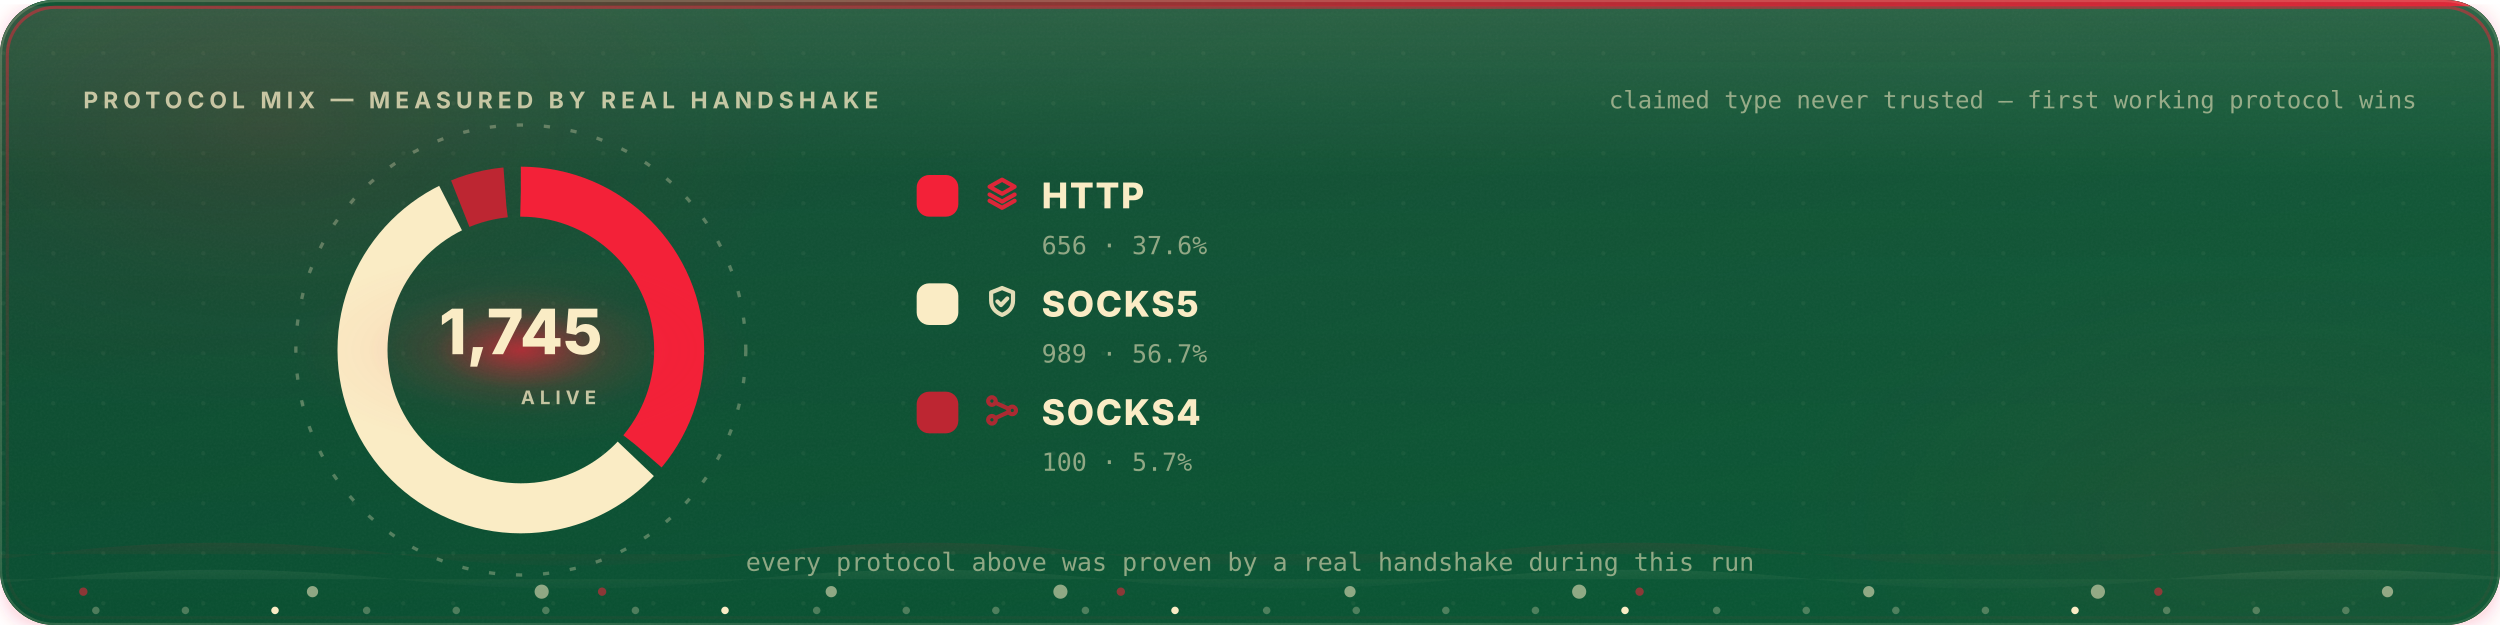
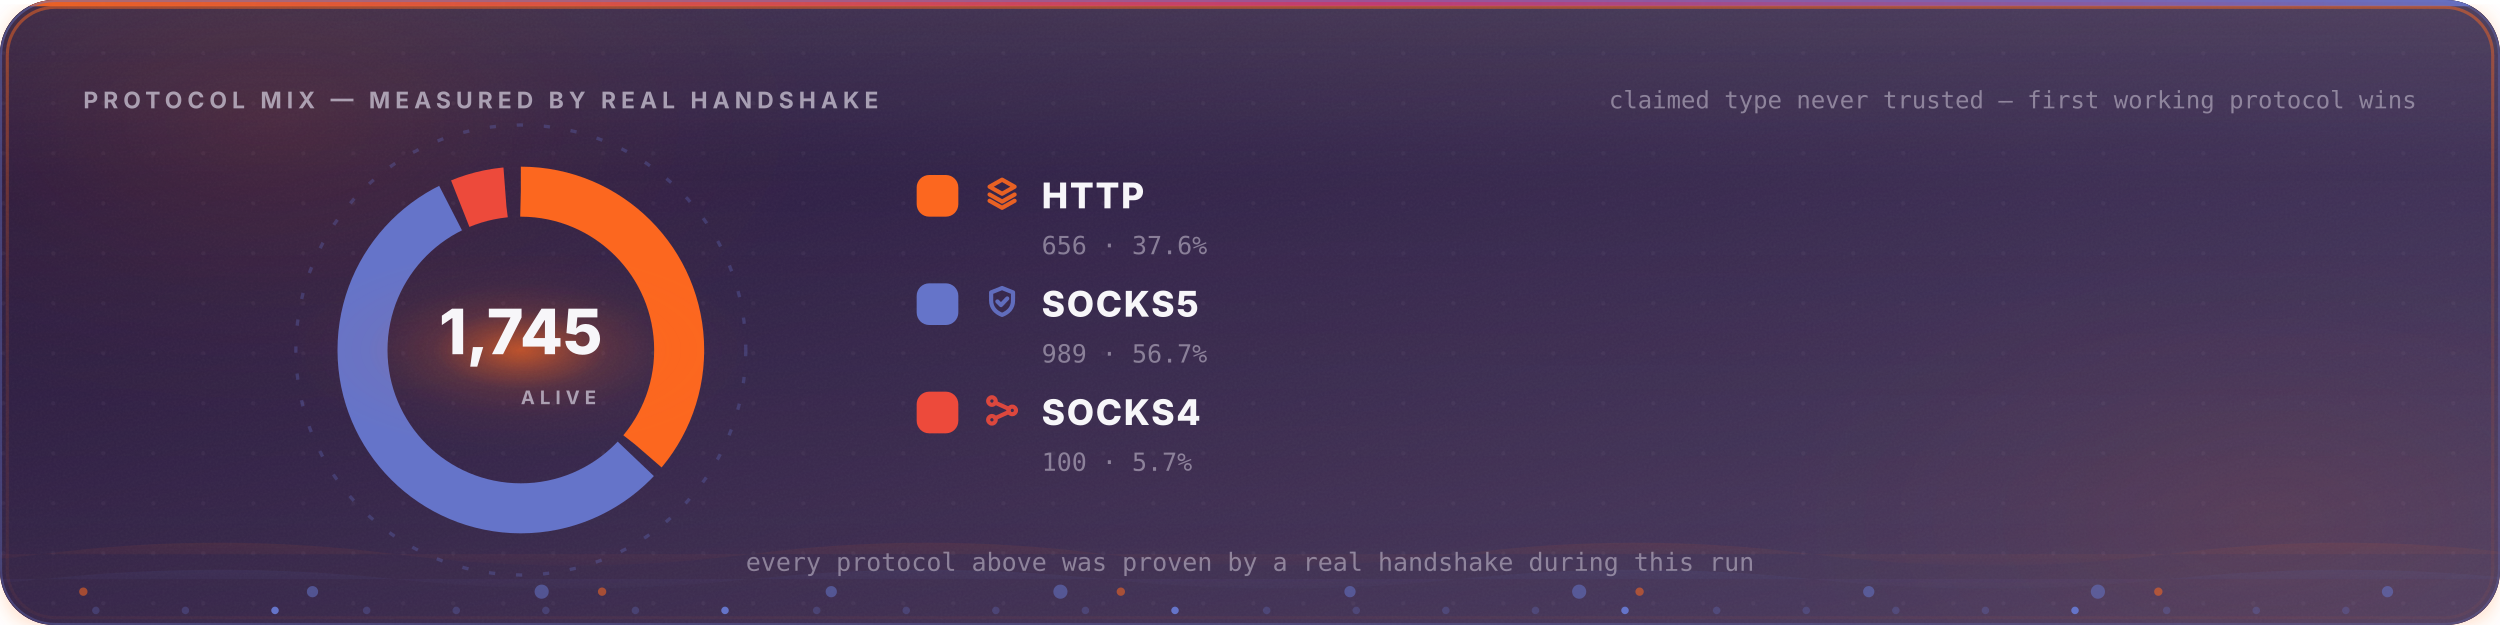
<svg xmlns="http://www.w3.org/2000/svg" width="1200" height="300" viewBox="0 0 1200 300" role="img">
  <defs>
    <linearGradient id="bg-dark" gradientUnits="objectBoundingBox" x1="0.0" y1="0.0" x2="1.0" y2="1.0">
-       <stop offset="0" stop-color="#08442C" stop-opacity="1" />
-       <stop offset="1" stop-color="#085834" stop-opacity="1" />
+       <stop offset="0" stop-color="#1E0D2F" stop-opacity="1" />
+       <stop offset="1" stop-color="#4F3F62" stop-opacity="1" />
    </linearGradient>
    <linearGradient id="tint-dark" gradientUnits="objectBoundingBox" x1="0.0" y1="0.0" x2="0" y2="1">
-       <stop offset="0" stop-color="#FAECC5" stop-opacity="0.05" />
-       <stop offset="1" stop-color="#FAECC5" stop-opacity="0" />
+       <stop offset="0" stop-color="#6574C9" stop-opacity="0.08" />
+       <stop offset="1" stop-color="#6574C9" stop-opacity="0" />
    </linearGradient>
    <linearGradient id="inner-dark" gradientUnits="objectBoundingBox" x1="0.0" y1="0.0" x2="0" y2="1">
      <stop offset="0" stop-color="#FAECC5" stop-opacity="0.1" />
      <stop offset="0.28" stop-color="#FAECC5" stop-opacity="0" />
    </linearGradient>
    <linearGradient id="topbar-dark" gradientUnits="userSpaceOnUse" x1="0" y1="1.5" x2="1200" y2="1.5">
-       <stop offset="0" stop-color="#085834" stop-opacity="0.9" />
-       <stop offset="0.55" stop-color="#BD2632" stop-opacity="0.9" />
-       <stop offset="1" stop-color="#F32138" stop-opacity="0.9" />
+       <stop offset="0" stop-color="#FC671F" stop-opacity="0.9" />
+       <stop offset="0.55" stop-color="#CC3C77" stop-opacity="0.9" />
+       <stop offset="1" stop-color="#6574C9" stop-opacity="0.9" />
    </linearGradient>
    <linearGradient id="hero-dark" gradientUnits="objectBoundingBox" x1="0.0" y1="0.0" x2="0" y2="1">
-       <stop offset="0" stop-color="#F32138" stop-opacity="1" />
-       <stop offset="0.55" stop-color="#BD2632" stop-opacity="1" />
-       <stop offset="1" stop-color="#FAECC5" stop-opacity="1" />
+       <stop offset="0" stop-color="#FC671F" stop-opacity="1" />
+       <stop offset="0.55" stop-color="#CC3C77" stop-opacity="1" />
+       <stop offset="1" stop-color="#6574C9" stop-opacity="1" />
    </linearGradient>
    <linearGradient id="word-dark" gradientUnits="objectBoundingBox" x1="0" y1="0" x2="1" y2="0">
-       <stop offset="0" stop-color="#FAECC5" stop-opacity="1" />
-       <stop offset="0.6" stop-color="#F32138" stop-opacity="1" />
-       <stop offset="1" stop-color="#BD2632" stop-opacity="1" />
+       <stop offset="0" stop-color="#FC671F" stop-opacity="1" />
+       <stop offset="0.6" stop-color="#CC3C77" stop-opacity="1" />
+       <stop offset="1" stop-color="#6574C9" stop-opacity="1" />
    </linearGradient>
    <linearGradient id="ib-dark" gradientUnits="objectBoundingBox" x1="0.0" y1="0.0" x2="0" y2="1">
-       <stop offset="0" stop-color="#F32138" stop-opacity="0.5" />
-       <stop offset="0.45" stop-color="#F32138" stop-opacity="0.16" />
-       <stop offset="1" stop-color="#F32138" stop-opacity="0.05" />
+       <stop offset="0" stop-color="#FC671F" stop-opacity="0.5" />
+       <stop offset="0.45" stop-color="#FC671F" stop-opacity="0.16" />
+       <stop offset="1" stop-color="#FC671F" stop-opacity="0.05" />
    </linearGradient>
    <linearGradient id="border-dark" gradientUnits="objectBoundingBox" x1="0.0" y1="0.0" x2="1.0" y2="1.0">
-       <stop offset="0" stop-color="#FAECC5" stop-opacity="0.2" />
-       <stop offset="1" stop-color="#FAECC5" stop-opacity="0.11" />
+       <stop offset="0" stop-color="#6574C9" stop-opacity="0.45" />
+       <stop offset="1" stop-color="#6574C9" stop-opacity="0.248" />
    </linearGradient>
    <linearGradient id="div-dark" gradientUnits="objectBoundingBox" x1="0.0" y1="0.0" x2="1" y2="0">
-       <stop offset="0" stop-color="#FAECC5" stop-opacity="0.16" />
-       <stop offset="1" stop-color="#FAECC5" stop-opacity="0.056" />
+       <stop offset="0" stop-color="#CCC5D5" stop-opacity="0.16" />
+       <stop offset="1" stop-color="#CCC5D5" stop-opacity="0.056" />
    </linearGradient>
    <radialGradient id="glow-dark" cx="0.5" cy="0.5" r="0.5">
-       <stop offset="0" stop-color="#F32138" stop-opacity="0.55" />
-       <stop offset="0.55" stop-color="#F32138" stop-opacity="0.18" />
-       <stop offset="1" stop-color="#F32138" stop-opacity="0" />
+       <stop offset="0" stop-color="#FC671F" stop-opacity="0.55" />
+       <stop offset="0.55" stop-color="#FC671F" stop-opacity="0.18" />
+       <stop offset="1" stop-color="#FC671F" stop-opacity="0" />
    </radialGradient>
    <linearGradient id="shine-dark" gradientUnits="objectBoundingBox" x1="0.0" y1="0.0" x2="1" y2="0">
      <stop offset="0" stop-color="#FAECC5" stop-opacity="0" />
      <stop offset="0.5" stop-color="#FAECC5" stop-opacity="0.06" />
      <stop offset="1" stop-color="#FAECC5" stop-opacity="0" />
    </linearGradient>
    <linearGradient id="wavea-dark" gradientUnits="objectBoundingBox" x1="0.0" y1="0.0" x2="0" y2="1">
-       <stop offset="0" stop-color="#F32138" stop-opacity="0.1" />
-       <stop offset="1" stop-color="#F32138" stop-opacity="0.02" />
+       <stop offset="0" stop-color="#FC671F" stop-opacity="0.1" />
+       <stop offset="1" stop-color="#FC671F" stop-opacity="0.02" />
    </linearGradient>
    <linearGradient id="waveb-dark" gradientUnits="objectBoundingBox" x1="0.0" y1="0.0" x2="0" y2="1">
-       <stop offset="0" stop-color="#FAECC5" stop-opacity="0.07" />
-       <stop offset="1" stop-color="#FAECC5" stop-opacity="0.014" />
+       <stop offset="0" stop-color="#6574C9" stop-opacity="0.1" />
+       <stop offset="1" stop-color="#6574C9" stop-opacity="0.02" />
    </linearGradient>
    <pattern id="grid-dark" width="24" height="24" patternUnits="userSpaceOnUse">
-       <circle cx="1.6" cy="1.6" r="1.05" fill="#FAECC5" />
+       <circle cx="1.6" cy="1.6" r="1.05" fill="#CCC5D5" />
    </pattern>
    <filter id="grain-dark" x="0" y="0" width="100%" height="100%">
      <feTurbulence type="fractalNoise" baseFrequency="0.9" numOctaves="2" stitchTiles="stitch" result="n" />
      <feColorMatrix in="n" type="saturate" values="0" result="m" />
      <feComposite in="m" in2="SourceGraphic" operator="in" />
    </filter>
    <filter id="shadow-dark" x="-15%" y="-15%" width="130%" height="140%">
-       <feDropShadow dx="0" dy="10" stdDeviation="16" flood-color="#F32138" flood-opacity="0.20" />
-       <feDropShadow dx="0" dy="2" stdDeviation="5" flood-color="#F32138" flood-opacity="0.25" />
+       <feDropShadow dx="0" dy="10" stdDeviation="16" flood-color="#FC671F" flood-opacity="0.20" />
+       <feDropShadow dx="0" dy="2" stdDeviation="5" flood-color="#FC671F" flood-opacity="0.25" />
    </filter>
    <clipPath id="clip-dark">
      <rect x="0" y="0" width="1200" height="300" rx="26" />
    </clipPath>
  </defs>
  <style>
      @keyframes fl-dark {
        0% { transform: translateY(0); opacity: 0; }
        12% { opacity: 0.85; }
        80% { opacity: 0.45; }
        100% { transform: translateY(-330px); opacity: 0; }
      }
      .pt-dark { animation: fl-dark 9s linear infinite; }

      @keyframes sw-dark {
        0%, 52% { transform: translateX(0) skewX(-20deg); }
        100% { transform: translateX(1900px) skewX(-20deg); }
      }
      .sweep-dark { animation: sw-dark 7.5s ease-in-out infinite; }

      @keyframes wvm-dark { to { transform: translateX(-170px); } }
      .wv-dark { animation: wvm-dark 9s ease-in-out infinite alternate; }
      .wv2-dark { animation-duration: 14s; }

      @keyframes sp-dark { to { transform: rotate(360deg); } }
      .spin-dark { transform-box: fill-box; transform-origin: center;
                  animation: sp-dark 8s linear infinite; }
      .rev-dark { animation-direction: reverse; }

      @keyframes bt-dark { 50% { transform: scale(1.12); } }
      .beat-dark { transform-box: fill-box; transform-origin: center;
                  animation: bt-dark 2.4s ease-in-out infinite; }

      @keyframes gw-dark { 50% { opacity: 0.55; } }
      .glowG-dark { animation: gw-dark 3.2s ease-in-out infinite; }

      @keyframes shn-dark {
        0%, 46% { transform: translateX(-540px); }
        100% { transform: translateX(1620px); }
      }
      .shn-dark { animation: shn-dark 5.5s ease-in-out infinite; }

      @keyframes bgl-dark { 0%, 100% { opacity: 0.35; } 12% { opacity: 1; } }
      .bgl-dark { animation: bgl-dark 2.2s ease-in-out infinite; }

      @keyframes dsh-dark { to { stroke-dashoffset: -36; } }
      .dash-dark { stroke-dasharray: 8 10; animation: dsh-dark 1.2s linear infinite; }

      @keyframes pk-dark {
        0% { transform: translateX(0); opacity: 0; }
        10% { opacity: 1; }
        88% { opacity: 1; }
        100% { transform: translateX(var(--d, 200px)); opacity: 0; }
      }
      .pk-dark { animation: pk-dark 2.6s linear infinite; }

      @keyframes pkv-dark {
        0% { transform: translateY(0); opacity: 0; }
        10% { opacity: 1; }
        88% { opacity: 1; }
        100% { transform: translateY(var(--dy, 40px)); opacity: 0; }
      }
      .pkv-dark { animation: pkv-dark 2.6s linear infinite; }

      @keyframes pls-dark {
        0% { transform: scale(0.55); opacity: 0.85; }
        100% { transform: scale(2.4); opacity: 0; }
      }
      .pls-dark { transform-box: fill-box; transform-origin: center;
                 animation: pls-dark 2.4s ease-out infinite; }

      @keyframes flt-dark { 50% { transform: translateY(-6px); } }
      .flt-dark { animation: flt-dark 6s ease-in-out infinite; }

      @keyframes grw-dark { from { transform: scaleX(0); } }
      .grow-dark { transform-box: fill-box; transform-origin: left center;
                  animation: grw-dark 1.5s 0.2s ease-out both; }

      @media (prefers-reduced-motion: reduce) {
        .pt-dark,.sweep-dark,.wv-dark,.spin-dark,.rev-dark,.beat-dark,.glowG-dark,.shn-dark,.bgl-dark,.dash-dark,.pk-dark,.pkv-dark,.pls-dark,.flt-dark,.grow-dark { animation: none; }
      }
    </style>
  <g filter="url(#shadow-dark)">
-     <rect width="1200" height="300" rx="26" fill="#08442C" />
+     <rect width="1200" height="300" rx="26" fill="#1E0D2F" />
  </g>
  <g clip-path="url(#clip-dark)">
    <rect width="1200" height="300" fill="url(#bg-dark)" />
    <rect width="1200" height="300" fill="url(#tint-dark)" />
    <rect width="1200" height="300" fill="url(#inner-dark)" />
    <rect width="1200" height="300" fill="url(#grid-dark)" opacity="0.05" />
    <rect width="1200" height="300" fill="#FAECC5" filter="url(#grain-dark)" opacity="0.045" />
    <ellipse cx="130" cy="60" rx="260" ry="140" fill="url(#glow-dark)" opacity="0.22" />
    <ellipse cx="1090" cy="250" rx="240" ry="130" fill="url(#glow-dark)" opacity="0.14" />
    <path class="wv-dark" d="M -320 266 q 85.0 -11 170 0 q 85.0 11 170 0 q 85.0 -11 170 0 q 85.0 11 170 0 q 85.0 -11 170 0 q 85.0 11 170 0 q 85.0 -11 170 0 q 85.0 11 170 0 q 85.0 -11 170 0 q 85.0 11 170 0 q 85.0 -11 170 0 q 85.0 11 170 0 q 85.0 -11 170 0" fill="url(#wavea-dark)" opacity="0.8" />
    <path class="wv-dark wv2-dark" d="M -320 278 q 85.0 -9 170 0 q 85.0 9 170 0 q 85.0 -9 170 0 q 85.0 9 170 0 q 85.0 -9 170 0 q 85.0 9 170 0 q 85.0 -9 170 0 q 85.0 9 170 0 q 85.0 -9 170 0 q 85.0 9 170 0 q 85.0 -9 170 0 q 85.0 9 170 0 q 85.0 -9 170 0" fill="url(#waveb-dark)" opacity="0.9" />
    <rect width="1200" height="3" fill="url(#topbar-dark)" />
    <g class="sweep-dark">
      <rect x="-320" y="-60" width="230" height="420" fill="url(#shine-dark)" opacity="0.75" />
    </g>
-     <circle class="pt-dark" cx="40" cy="284" r="2.0" fill="#F32138" opacity="0.55" style="animation-duration:8.0s;animation-delay:-0.0s" />
-     <circle class="pt-dark" cx="150" cy="284" r="2.7" fill="#FAECC5" opacity="0.55" style="animation-duration:9.7s;animation-delay:-0.9s" />
-     <circle class="pt-dark" cx="260" cy="284" r="3.4" fill="#FAECC5" opacity="0.55" style="animation-duration:11.4s;animation-delay:-1.8s" />
-     <circle class="pt-dark" cx="289" cy="284" r="2.0" fill="#F32138" opacity="0.55" style="animation-duration:13.1s;animation-delay:-2.7s" />
-     <circle class="pt-dark" cx="399" cy="284" r="2.7" fill="#FAECC5" opacity="0.55" style="animation-duration:8.0s;animation-delay:-3.6s" />
-     <circle class="pt-dark" cx="509" cy="284" r="3.4" fill="#FAECC5" opacity="0.55" style="animation-duration:9.7s;animation-delay:-4.5s" />
-     <circle class="pt-dark" cx="538" cy="284" r="2.0" fill="#F32138" opacity="0.55" style="animation-duration:11.4s;animation-delay:-5.4s" />
-     <circle class="pt-dark" cx="648" cy="284" r="2.7" fill="#FAECC5" opacity="0.55" style="animation-duration:13.1s;animation-delay:-6.3s" />
-     <circle class="pt-dark" cx="758" cy="284" r="3.4" fill="#FAECC5" opacity="0.55" style="animation-duration:8.0s;animation-delay:-7.2s" />
-     <circle class="pt-dark" cx="787" cy="284" r="2.0" fill="#F32138" opacity="0.55" style="animation-duration:9.7s;animation-delay:-8.1s" />
-     <circle class="pt-dark" cx="897" cy="284" r="2.7" fill="#FAECC5" opacity="0.55" style="animation-duration:11.4s;animation-delay:-9.0s" />
-     <circle class="pt-dark" cx="1007" cy="284" r="3.4" fill="#FAECC5" opacity="0.55" style="animation-duration:13.1s;animation-delay:-9.9s" />
-     <circle class="pt-dark" cx="1036" cy="284" r="2.0" fill="#F32138" opacity="0.55" style="animation-duration:8.0s;animation-delay:-2.8s" />
-     <circle class="pt-dark" cx="1146" cy="284" r="2.7" fill="#FAECC5" opacity="0.55" style="animation-duration:9.7s;animation-delay:-2.0s" />
-     <circle cx="46" cy="293" r="1.8" fill="#FAECC5" opacity="0.28" />
-     <circle cx="89" cy="293" r="1.8" fill="#FAECC5" opacity="0.28" />
-     <circle class="bgl-dark" cx="132" cy="293" r="1.8" fill="#FAECC5" style="animation-delay:-0.46s" />
-     <circle cx="176" cy="293" r="1.8" fill="#FAECC5" opacity="0.28" />
-     <circle cx="219" cy="293" r="1.8" fill="#FAECC5" opacity="0.28" />
-     <circle cx="262" cy="293" r="1.8" fill="#FAECC5" opacity="0.28" />
-     <circle cx="305" cy="293" r="1.8" fill="#FAECC5" opacity="0.28" />
-     <circle class="bgl-dark" cx="348" cy="293" r="1.8" fill="#FAECC5" style="animation-delay:-1.61s" />
-     <circle cx="392" cy="293" r="1.8" fill="#FAECC5" opacity="0.28" />
-     <circle cx="435" cy="293" r="1.8" fill="#FAECC5" opacity="0.28" />
-     <circle cx="478" cy="293" r="1.8" fill="#FAECC5" opacity="0.28" />
-     <circle cx="521" cy="293" r="1.8" fill="#FAECC5" opacity="0.28" />
-     <circle class="bgl-dark" cx="564" cy="293" r="1.8" fill="#FAECC5" style="animation-delay:-2.76s" />
-     <circle cx="608" cy="293" r="1.8" fill="#FAECC5" opacity="0.28" />
-     <circle cx="651" cy="293" r="1.8" fill="#FAECC5" opacity="0.28" />
-     <circle cx="694" cy="293" r="1.8" fill="#FAECC5" opacity="0.28" />
-     <circle cx="737" cy="293" r="1.8" fill="#FAECC5" opacity="0.28" />
-     <circle class="bgl-dark" cx="780" cy="293" r="1.8" fill="#FAECC5" style="animation-delay:-3.91s" />
-     <circle cx="824" cy="293" r="1.8" fill="#FAECC5" opacity="0.28" />
-     <circle cx="867" cy="293" r="1.8" fill="#FAECC5" opacity="0.28" />
-     <circle cx="910" cy="293" r="1.8" fill="#FAECC5" opacity="0.28" />
-     <circle cx="953" cy="293" r="1.8" fill="#FAECC5" opacity="0.28" />
-     <circle class="bgl-dark" cx="996" cy="293" r="1.8" fill="#FAECC5" style="animation-delay:-5.06s" />
-     <circle cx="1040" cy="293" r="1.8" fill="#FAECC5" opacity="0.28" />
-     <circle cx="1083" cy="293" r="1.8" fill="#FAECC5" opacity="0.28" />
-     <circle cx="1126" cy="293" r="1.8" fill="#FAECC5" opacity="0.28" />
+     <circle class="pt-dark" cx="40" cy="284" r="2.0" fill="#FC671F" opacity="0.55" style="animation-duration:8.0s;animation-delay:-0.0s" />
+     <circle class="pt-dark" cx="150" cy="284" r="2.7" fill="#6574C9" opacity="0.55" style="animation-duration:9.7s;animation-delay:-0.9s" />
+     <circle class="pt-dark" cx="260" cy="284" r="3.4" fill="#6574C9" opacity="0.55" style="animation-duration:11.4s;animation-delay:-1.8s" />
+     <circle class="pt-dark" cx="289" cy="284" r="2.0" fill="#FC671F" opacity="0.55" style="animation-duration:13.1s;animation-delay:-2.7s" />
+     <circle class="pt-dark" cx="399" cy="284" r="2.7" fill="#6574C9" opacity="0.55" style="animation-duration:8.0s;animation-delay:-3.6s" />
+     <circle class="pt-dark" cx="509" cy="284" r="3.4" fill="#6574C9" opacity="0.55" style="animation-duration:9.7s;animation-delay:-4.5s" />
+     <circle class="pt-dark" cx="538" cy="284" r="2.0" fill="#FC671F" opacity="0.55" style="animation-duration:11.4s;animation-delay:-5.4s" />
+     <circle class="pt-dark" cx="648" cy="284" r="2.7" fill="#6574C9" opacity="0.55" style="animation-duration:13.1s;animation-delay:-6.3s" />
+     <circle class="pt-dark" cx="758" cy="284" r="3.4" fill="#6574C9" opacity="0.55" style="animation-duration:8.0s;animation-delay:-7.2s" />
+     <circle class="pt-dark" cx="787" cy="284" r="2.0" fill="#FC671F" opacity="0.55" style="animation-duration:9.7s;animation-delay:-8.1s" />
+     <circle class="pt-dark" cx="897" cy="284" r="2.7" fill="#6574C9" opacity="0.55" style="animation-duration:11.4s;animation-delay:-9.0s" />
+     <circle class="pt-dark" cx="1007" cy="284" r="3.4" fill="#6574C9" opacity="0.55" style="animation-duration:13.1s;animation-delay:-9.9s" />
+     <circle class="pt-dark" cx="1036" cy="284" r="2.0" fill="#FC671F" opacity="0.55" style="animation-duration:8.0s;animation-delay:-2.8s" />
+     <circle class="pt-dark" cx="1146" cy="284" r="2.7" fill="#6574C9" opacity="0.55" style="animation-duration:9.7s;animation-delay:-2.0s" />
+     <circle cx="46" cy="293" r="1.8" fill="#6574C9" opacity="0.28" />
+     <circle cx="89" cy="293" r="1.8" fill="#6574C9" opacity="0.28" />
+     <circle class="bgl-dark" cx="132" cy="293" r="1.8" fill="#6574C9" style="animation-delay:-0.46s" />
+     <circle cx="176" cy="293" r="1.8" fill="#6574C9" opacity="0.28" />
+     <circle cx="219" cy="293" r="1.8" fill="#6574C9" opacity="0.28" />
+     <circle cx="262" cy="293" r="1.8" fill="#6574C9" opacity="0.28" />
+     <circle cx="305" cy="293" r="1.8" fill="#6574C9" opacity="0.28" />
+     <circle class="bgl-dark" cx="348" cy="293" r="1.8" fill="#6574C9" style="animation-delay:-1.61s" />
+     <circle cx="392" cy="293" r="1.8" fill="#6574C9" opacity="0.28" />
+     <circle cx="435" cy="293" r="1.8" fill="#6574C9" opacity="0.28" />
+     <circle cx="478" cy="293" r="1.8" fill="#6574C9" opacity="0.28" />
+     <circle cx="521" cy="293" r="1.8" fill="#6574C9" opacity="0.28" />
+     <circle class="bgl-dark" cx="564" cy="293" r="1.8" fill="#6574C9" style="animation-delay:-2.76s" />
+     <circle cx="608" cy="293" r="1.8" fill="#6574C9" opacity="0.28" />
+     <circle cx="651" cy="293" r="1.8" fill="#6574C9" opacity="0.28" />
+     <circle cx="694" cy="293" r="1.8" fill="#6574C9" opacity="0.28" />
+     <circle cx="737" cy="293" r="1.8" fill="#6574C9" opacity="0.28" />
+     <circle class="bgl-dark" cx="780" cy="293" r="1.8" fill="#6574C9" style="animation-delay:-3.91s" />
+     <circle cx="824" cy="293" r="1.8" fill="#6574C9" opacity="0.28" />
+     <circle cx="867" cy="293" r="1.8" fill="#6574C9" opacity="0.28" />
+     <circle cx="910" cy="293" r="1.8" fill="#6574C9" opacity="0.28" />
+     <circle cx="953" cy="293" r="1.8" fill="#6574C9" opacity="0.28" />
+     <circle class="bgl-dark" cx="996" cy="293" r="1.8" fill="#6574C9" style="animation-delay:-5.06s" />
+     <circle cx="1040" cy="293" r="1.8" fill="#6574C9" opacity="0.28" />
+     <circle cx="1083" cy="293" r="1.8" fill="#6574C9" opacity="0.28" />
+     <circle cx="1126" cy="293" r="1.8" fill="#6574C9" opacity="0.28" />
  </g>
  <rect x="3.5" y="3.5" width="1193" height="293" rx="23" fill="none" stroke="url(#ib-dark)" stroke-width="1.5" />
  <rect x="0.5" y="0.5" width="1199" height="299" rx="26" fill="none" stroke="url(#border-dark)" stroke-width="1" />
-   <text x="40" y="52" font-family="Space Grotesk, Inter, system-ui, -apple-system, Segoe UI, sans-serif" font-size="11" font-weight="700" fill="#FAECC5" text-anchor="start" letter-spacing="2.4" opacity="0.75">PROTOCOL MIX — MEASURED BY REAL HANDSHAKE</text>
-   <text x="1160" y="52" font-family="IBM Plex Mono, ui-monospace, SFMono-Regular, Menlo, monospace" font-size="11.5" font-weight="500" fill="#FAECC5" text-anchor="end" opacity="0.55">claimed type never trusted — first working protocol wins</text>
-   <circle cx="250" cy="168" r="76" fill="none" stroke="#F32138" stroke-width="24" stroke-dasharray="174.5 308.0" stroke-dashoffset="2.5" transform="rotate(-90 250 168)" />
-   <circle cx="250" cy="168" r="76" fill="none" stroke="#FAECC5" stroke-width="24" stroke-dasharray="265.6 216.9" stroke-dashoffset="-177.0" transform="rotate(-90 250 168)" />
-   <circle cx="250" cy="168" r="76" fill="none" stroke="#BD2632" stroke-width="24" stroke-dasharray="22.4 460.2" stroke-dashoffset="-447.7" transform="rotate(-90 250 168)" />
-   <circle class="spin-dark" cx="250" cy="168" r="108" fill="none" stroke="#FAECC5" stroke-opacity="0.30" stroke-width="1.6" stroke-dasharray="3 10" />
+   <text x="40" y="52" font-family="Space Grotesk, Inter, system-ui, -apple-system, Segoe UI, sans-serif" font-size="11" font-weight="700" fill="#CCC5D5" text-anchor="start" letter-spacing="2.4" opacity="0.75">PROTOCOL MIX — MEASURED BY REAL HANDSHAKE</text>
+   <text x="1160" y="52" font-family="IBM Plex Mono, ui-monospace, SFMono-Regular, Menlo, monospace" font-size="11.5" font-weight="500" fill="#CCC5D5" text-anchor="end" opacity="0.55">claimed type never trusted — first working protocol wins</text>
+   <circle cx="250" cy="168" r="76" fill="none" stroke="#FC671F" stroke-width="24" stroke-dasharray="174.5 308.0" stroke-dashoffset="2.5" transform="rotate(-90 250 168)" />
+   <circle cx="250" cy="168" r="76" fill="none" stroke="#6574C9" stroke-width="24" stroke-dasharray="265.6 216.9" stroke-dashoffset="-177.0" transform="rotate(-90 250 168)" />
+   <circle cx="250" cy="168" r="76" fill="none" stroke="#ED4A3B" stroke-width="24" stroke-dasharray="22.4 460.2" stroke-dashoffset="-447.7" transform="rotate(-90 250 168)" />
+   <circle class="spin-dark" cx="250" cy="168" r="108" fill="none" stroke="#6574C9" stroke-opacity="0.30" stroke-width="1.6" stroke-dasharray="3 10" />
  <g class="glowG-dark">
    <ellipse cx="250" cy="168" rx="110" ry="48" fill="url(#glow-dark)" opacity="0.28" />
    <ellipse cx="250" cy="168" rx="72" ry="32" fill="url(#glow-dark)" opacity="0.5" />
    <ellipse cx="250" cy="168" rx="42" ry="19" fill="url(#glow-dark)" opacity="0.85" />
  </g>
-   <text class="beat-dark" x="250" y="170" font-family="Space Grotesk, Inter, system-ui, -apple-system, Segoe UI, sans-serif" font-size="30" font-weight="800" fill="#FAECC5" text-anchor="middle">1,745</text>
-   <text x="250" y="194" font-family="Space Grotesk, Inter, system-ui, -apple-system, Segoe UI, sans-serif" font-size="9" font-weight="700" fill="#FAECC5" text-anchor="start" letter-spacing="2.4" opacity="0.75">ALIVE</text>
-   <rect x="440" y="84" width="20" height="20" rx="6" fill="#F32138" />
-   <g transform="translate(472.0,84.0) scale(0.75)" fill="none" stroke="#F32138" stroke-width="2.67" stroke-linecap="round" stroke-linejoin="round" opacity="0.9">
+   <text class="beat-dark" x="250" y="170" font-family="Space Grotesk, Inter, system-ui, -apple-system, Segoe UI, sans-serif" font-size="30" font-weight="800" fill="#F7F6F9" text-anchor="middle">1,745</text>
+   <text x="250" y="194" font-family="Space Grotesk, Inter, system-ui, -apple-system, Segoe UI, sans-serif" font-size="9" font-weight="700" fill="#CCC5D5" text-anchor="start" letter-spacing="2.4" opacity="0.75">ALIVE</text>
+   <rect x="440" y="84" width="20" height="20" rx="6" fill="#FC671F" />
+   <g transform="translate(472.0,84.0) scale(0.75)" fill="none" stroke="#FC671F" stroke-width="2.67" stroke-linecap="round" stroke-linejoin="round" opacity="0.9">
    <path d="M12 3 L20 7.5 L12 12 L4 7.5 Z" />
    <path d="M4 12.5 L12 17 L20 12.5" />
    <path d="M4 16.5 L12 21 L20 16.5" />
  </g>
-   <text x="500" y="100" font-family="Space Grotesk, Inter, system-ui, -apple-system, Segoe UI, sans-serif" font-size="17" font-weight="800" fill="#FAECC5" text-anchor="start" letter-spacing="0.8">HTTP</text>
-   <text x="500" y="122" font-family="IBM Plex Mono, ui-monospace, SFMono-Regular, Menlo, monospace" font-size="12" font-weight="500" fill="#FAECC5" text-anchor="start" opacity="0.55">656 · 37.6%</text>
-   <rect x="440" y="136" width="20" height="20" rx="6" fill="#FAECC5" />
-   <g transform="translate(472.0,136.0) scale(0.75)" fill="none" stroke="#FAECC5" stroke-width="2.67" stroke-linecap="round" stroke-linejoin="round" opacity="0.9">
+   <text x="500" y="100" font-family="Space Grotesk, Inter, system-ui, -apple-system, Segoe UI, sans-serif" font-size="17" font-weight="800" fill="#F7F6F9" text-anchor="start" letter-spacing="0.8">HTTP</text>
+   <text x="500" y="122" font-family="IBM Plex Mono, ui-monospace, SFMono-Regular, Menlo, monospace" font-size="12" font-weight="500" fill="#CCC5D5" text-anchor="start" opacity="0.55">656 · 37.6%</text>
+   <rect x="440" y="136" width="20" height="20" rx="6" fill="#6574C9" />
+   <g transform="translate(472.0,136.0) scale(0.75)" fill="none" stroke="#6574C9" stroke-width="2.67" stroke-linecap="round" stroke-linejoin="round" opacity="0.9">
    <path d="M12 3 L19 5.8 V11 C19 15.6 16.1 18.6 12 20.2 C7.9 18.6 5 15.6 5 11 V5.8 Z" />
    <path d="M9 11.6 L11.3 13.9 L15.3 9.7" />
  </g>
-   <text x="500" y="152" font-family="Space Grotesk, Inter, system-ui, -apple-system, Segoe UI, sans-serif" font-size="17" font-weight="800" fill="#FAECC5" text-anchor="start" letter-spacing="0.8">SOCKS5</text>
-   <text x="500" y="174" font-family="IBM Plex Mono, ui-monospace, SFMono-Regular, Menlo, monospace" font-size="12" font-weight="500" fill="#FAECC5" text-anchor="start" opacity="0.55">989 · 56.7%</text>
-   <rect x="440" y="188" width="20" height="20" rx="6" fill="#BD2632" />
-   <g transform="translate(472.0,188.0) scale(0.75)" fill="none" stroke="#BD2632" stroke-width="2.67" stroke-linecap="round" stroke-linejoin="round" opacity="0.9">
+   <text x="500" y="152" font-family="Space Grotesk, Inter, system-ui, -apple-system, Segoe UI, sans-serif" font-size="17" font-weight="800" fill="#F7F6F9" text-anchor="start" letter-spacing="0.8">SOCKS5</text>
+   <text x="500" y="174" font-family="IBM Plex Mono, ui-monospace, SFMono-Regular, Menlo, monospace" font-size="12" font-weight="500" fill="#CCC5D5" text-anchor="start" opacity="0.55">989 · 56.7%</text>
+   <rect x="440" y="188" width="20" height="20" rx="6" fill="#ED4A3B" />
+   <g transform="translate(472.0,188.0) scale(0.75)" fill="none" stroke="#ED4A3B" stroke-width="2.67" stroke-linecap="round" stroke-linejoin="round" opacity="0.9">
    <circle cx="5.5" cy="6" r="2.4" />
    <circle cx="5.5" cy="18" r="2.4" />
    <circle cx="18.5" cy="12" r="2.4" />
    <path d="M7.7 7.1 L16.3 11 M7.7 16.9 L16.3 13" />
  </g>
-   <text x="500" y="204" font-family="Space Grotesk, Inter, system-ui, -apple-system, Segoe UI, sans-serif" font-size="17" font-weight="800" fill="#FAECC5" text-anchor="start" letter-spacing="0.8">SOCKS4</text>
-   <text x="500" y="226" font-family="IBM Plex Mono, ui-monospace, SFMono-Regular, Menlo, monospace" font-size="12" font-weight="500" fill="#FAECC5" text-anchor="start" opacity="0.55">100 · 5.7%</text>
-   <text x="600" y="274" font-family="IBM Plex Mono, ui-monospace, SFMono-Regular, Menlo, monospace" font-size="12" font-weight="500" fill="#FAECC5" text-anchor="middle" opacity="0.55">every protocol above was proven by a real handshake during this run</text>
+   <text x="500" y="204" font-family="Space Grotesk, Inter, system-ui, -apple-system, Segoe UI, sans-serif" font-size="17" font-weight="800" fill="#F7F6F9" text-anchor="start" letter-spacing="0.8">SOCKS4</text>
+   <text x="500" y="226" font-family="IBM Plex Mono, ui-monospace, SFMono-Regular, Menlo, monospace" font-size="12" font-weight="500" fill="#CCC5D5" text-anchor="start" opacity="0.55">100 · 5.7%</text>
+   <text x="600" y="274" font-family="IBM Plex Mono, ui-monospace, SFMono-Regular, Menlo, monospace" font-size="12" font-weight="500" fill="#CCC5D5" text-anchor="middle" opacity="0.55">every protocol above was proven by a real handshake during this run</text>
</svg>
